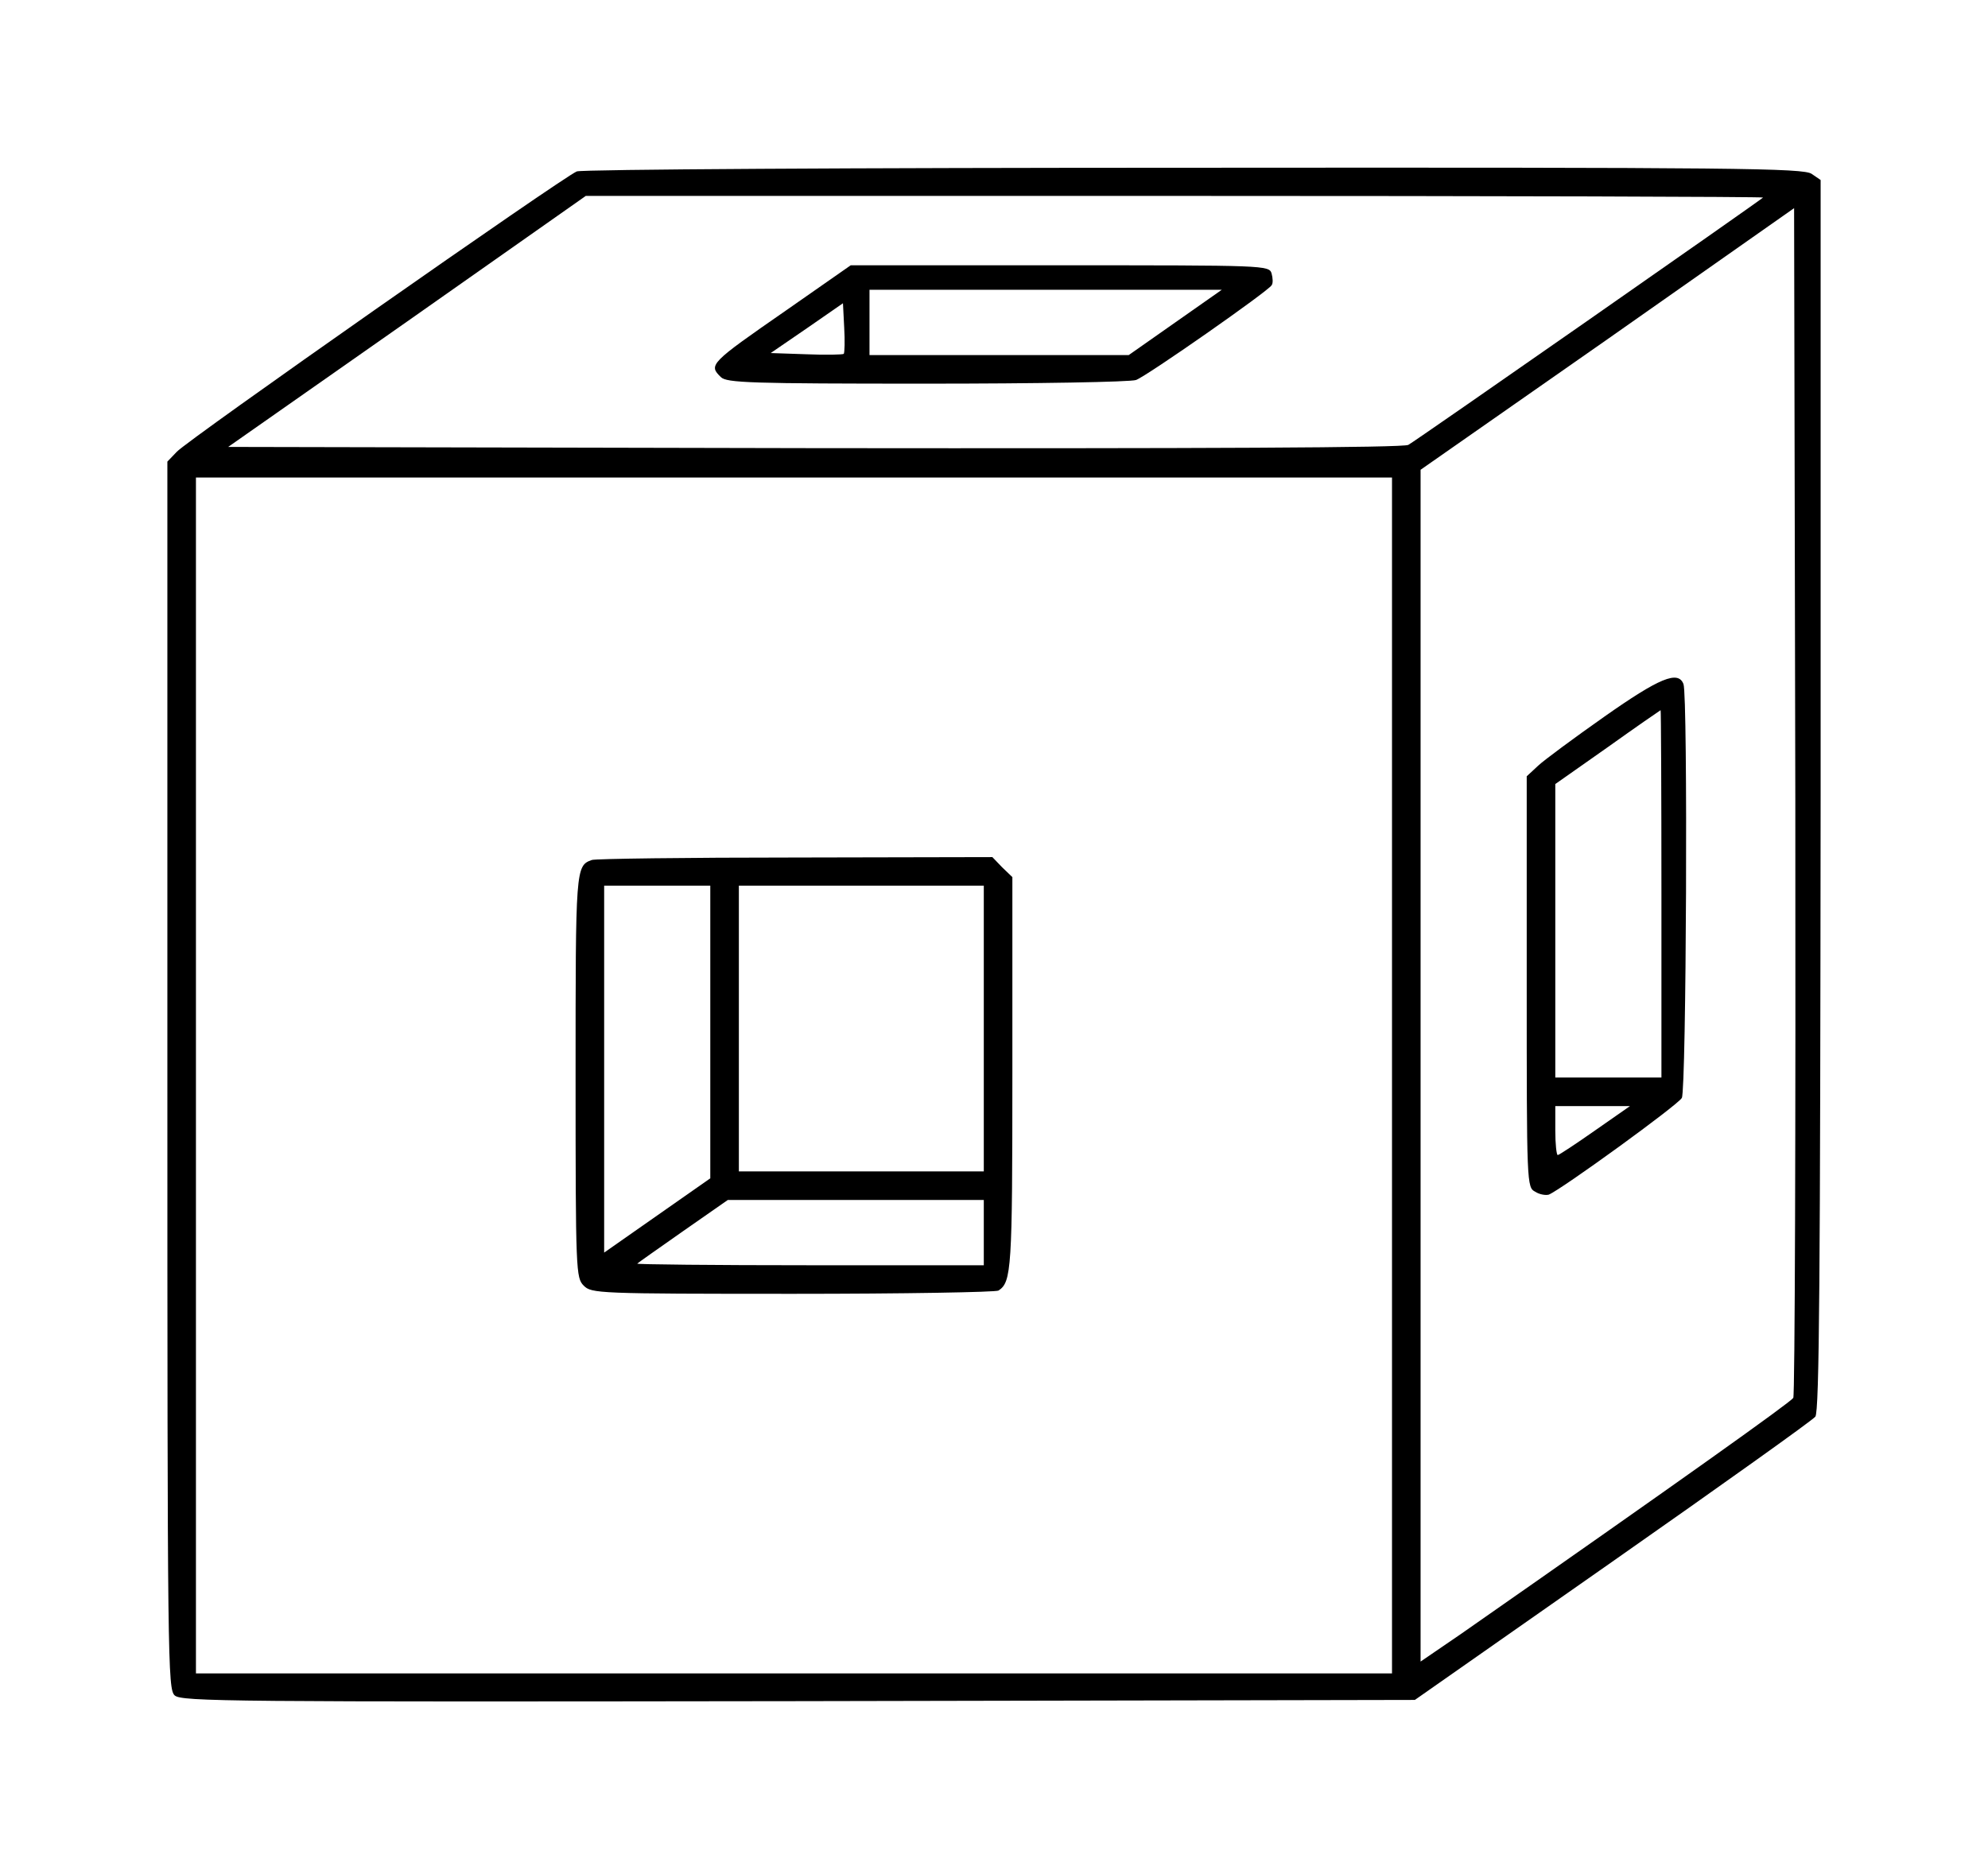
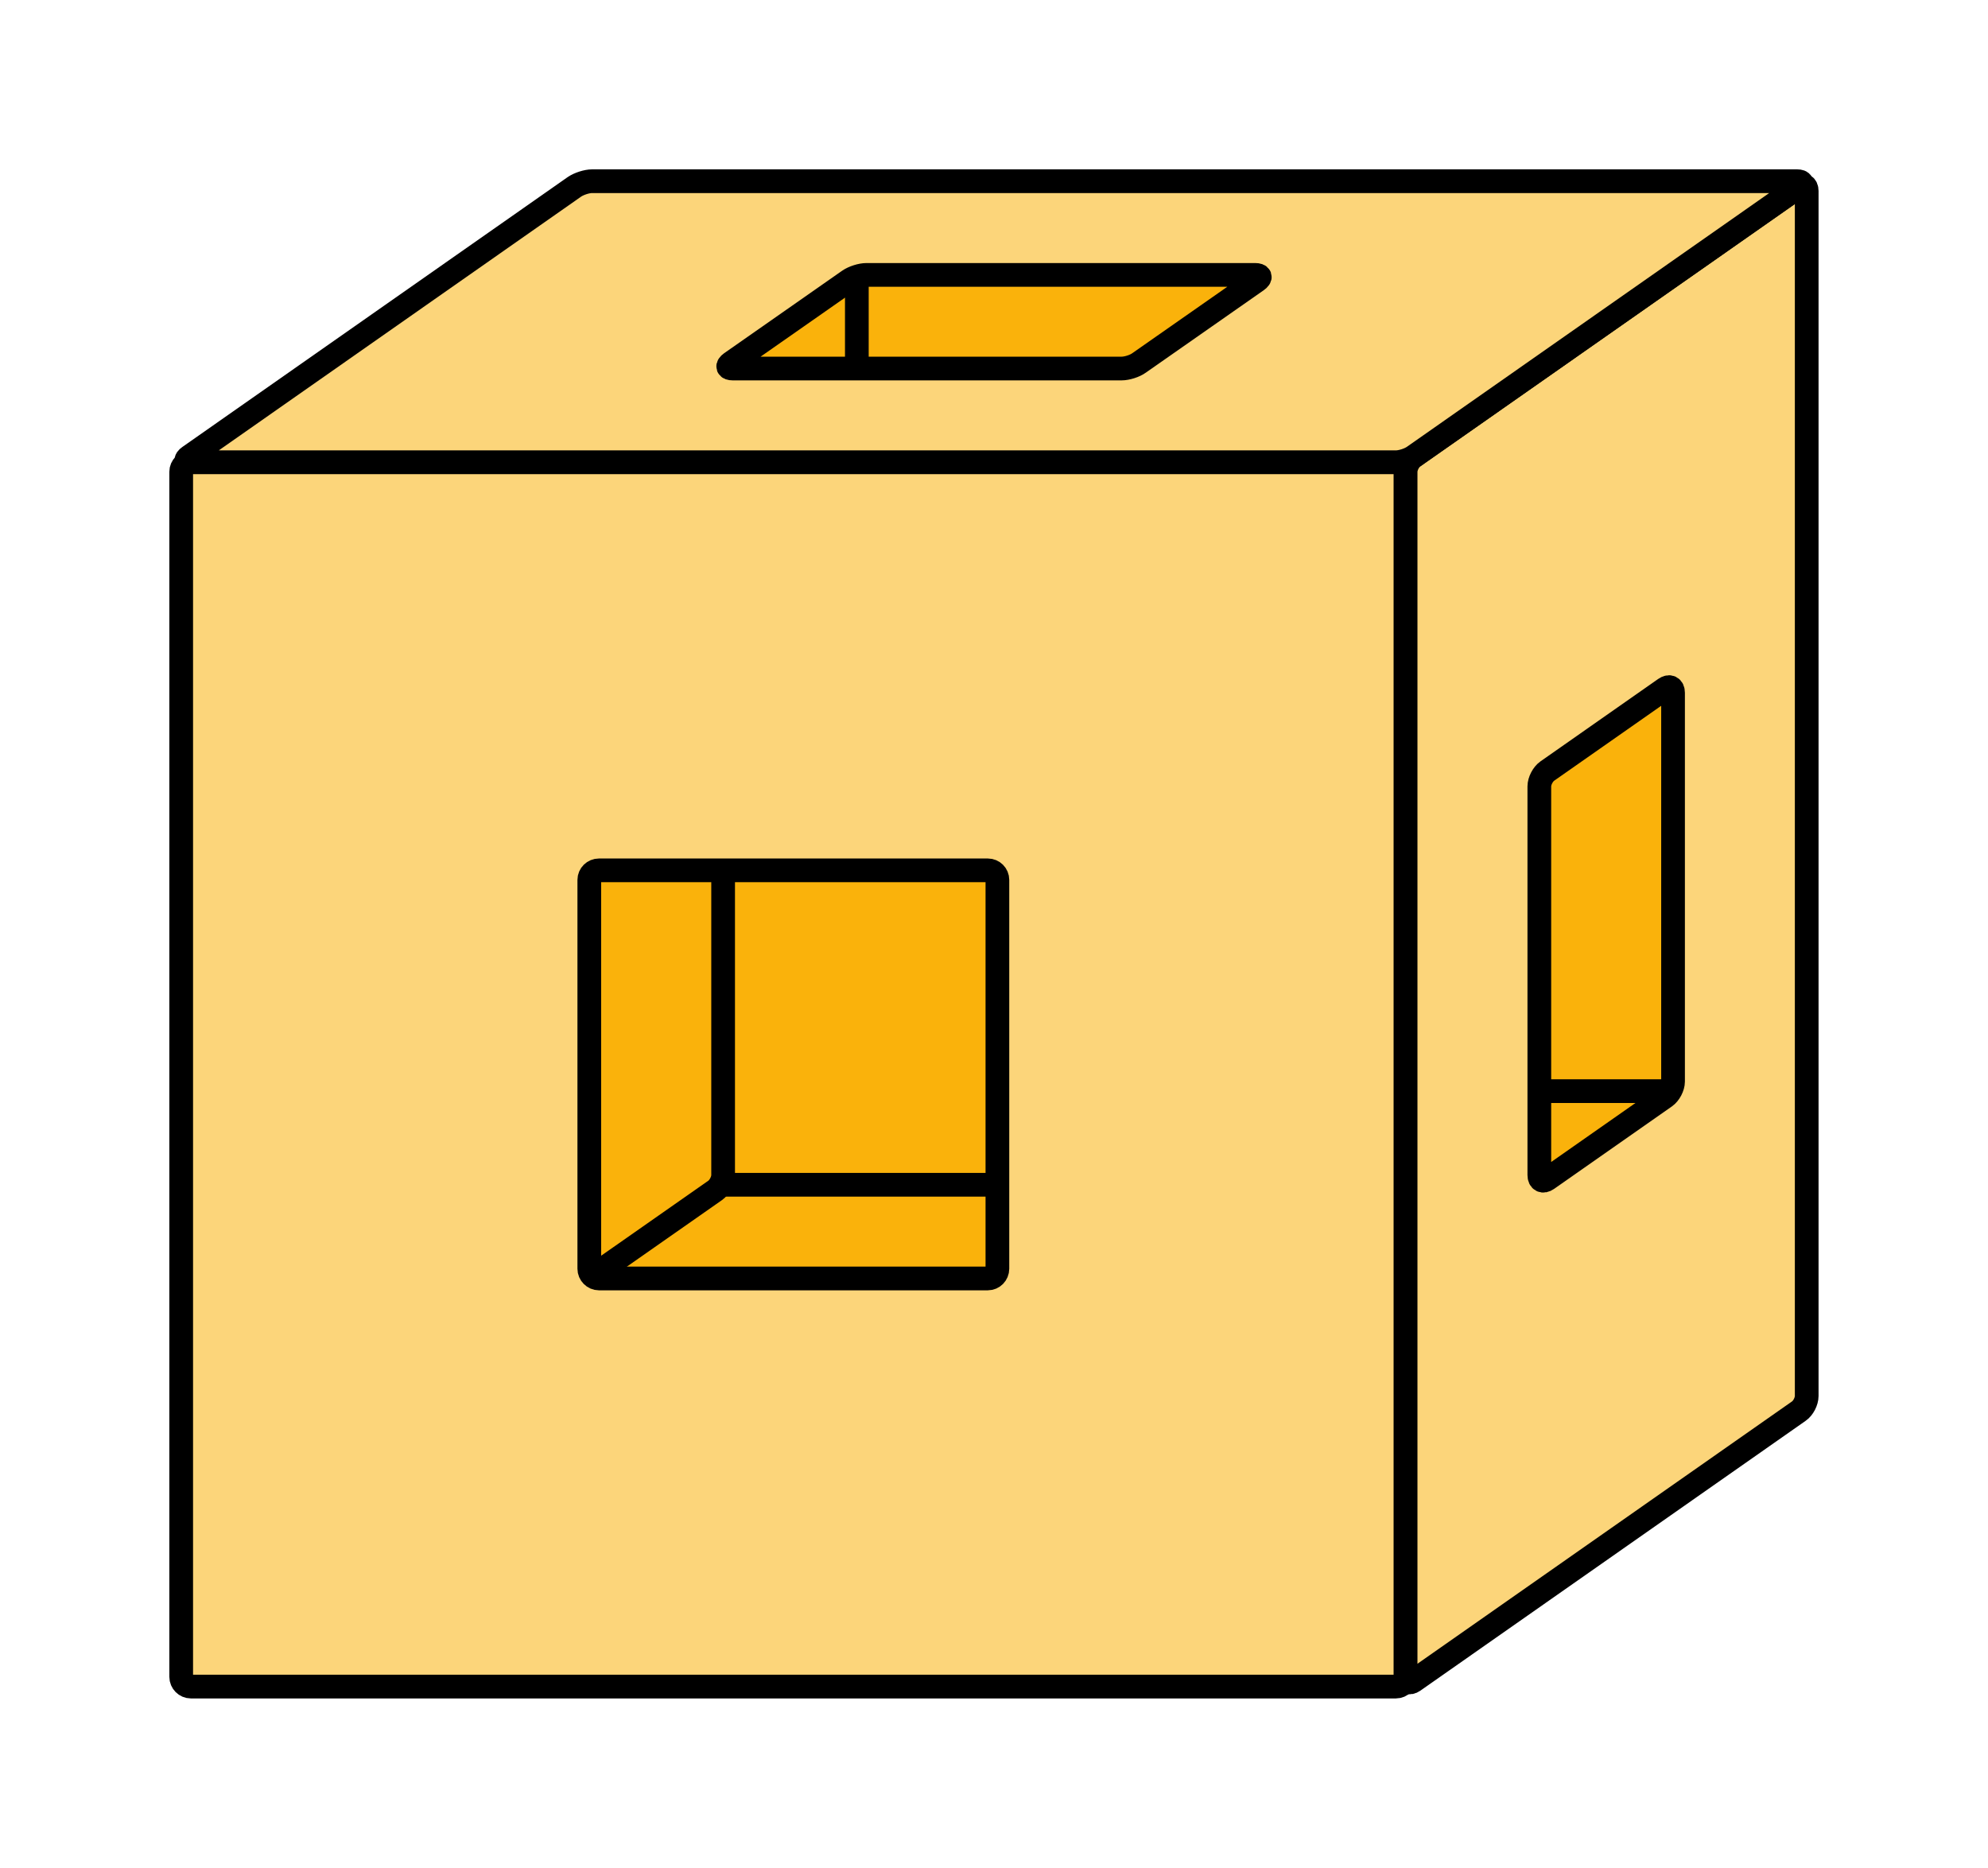
- <svg xmlns="http://www.w3.org/2000/svg" version="1.0" width="487pt" height="458pt" viewBox="0 0 487 458" preserveAspectRatio="xMidYMid meet">
-   <g transform="translate(0,458) scale(0.1,-0.1)" fill="#000000" stroke="none">
-     <path d="M1413 4160 c-33 -13 -955 -659 -980 -687 l-23 -24 0 -1503 c0 -1446 1 -1504 18 -1520 17 -15 132 -16 1528 -14 l1510 3 484 339 c267 187 490 346 497 355 10 12 12 354 13 1523 l0 1507 -22 15 c-20 14 -179 16 -1513 15 -830 0 -1500 -4 -1512 -9z m2906 -64 c-11 -10 -852 -597 -869 -606 -12 -7 -498 -9 -1455 -8 l-1436 3 438 307 438 308 1444 0 c794 0 1442 -2 1440 -4z m74 -2941 c-7 -11 -275 -202 -815 -579 l-98 -67 0 1460 0 1460 458 320 457 321 3 -1451 c1 -798 -1 -1457 -5 -1464z m-983 790 l0 -1465 -1465 0 -1465 0 0 1465 0 1465 1465 0 1465 0 0 -1465z" />
-     <path d="M1925 3819 c-186 -129 -190 -133 -159 -163 14 -14 73 -16 504 -16 269 0 499 4 513 9 27 10 323 217 332 232 4 5 3 18 0 29 -6 20 -16 20 -519 20 l-512 0 -159 -111z m954 -29 l-114 -80 -317 0 -318 0 0 80 0 80 432 0 431 0 -114 -80z m-812 -77 c-3 -2 -44 -3 -91 -1 l-88 3 89 61 88 61 3 -59 c2 -33 1 -62 -1 -65z" />
-     <path d="M3930 2824 c-74 -52 -147 -106 -162 -120 l-28 -26 0 -503 c0 -500 0 -504 21 -515 11 -7 26 -9 33 -7 30 12 317 220 326 237 11 20 15 986 4 1014 -13 34 -59 15 -194 -80z m140 -434 l0 -450 -130 0 -130 0 0 359 0 360 128 90 c70 50 128 90 130 91 1 0 2 -202 2 -450z m-163 -580 c-47 -33 -88 -60 -91 -60 -3 0 -6 27 -6 60 l0 60 92 0 91 0 -86 -60z" />
-     <path d="M1450 2473 c-40 -14 -40 -20 -40 -530 0 -480 1 -494 20 -513 19 -19 33 -20 513 -20 270 0 497 4 503 8 32 21 34 52 34 532 l0 481 -25 24 -24 25 -483 -1 c-266 0 -490 -3 -498 -6z m290 -421 l0 -359 -130 -91 -130 -91 0 449 0 450 130 0 130 0 0 -358z m670 8 l0 -350 -300 0 -300 0 0 350 0 350 300 0 300 0 0 -350z m0 -500 l0 -80 -427 0 c-234 0 -424 2 -422 4 2 2 53 38 113 80 l109 76 314 0 313 0 0 -80z" />
+ <svg xmlns="http://www.w3.org/2000/svg" width="87.684" height="82.378" viewBox="0 0 87.684 82.378">
+   <defs>
+     <clipPath id="clip-0">
+       <path clip-rule="nonzero" d="M 0 5 L 77 5 L 77 82.379 L 0 82.379 Z M 0 5 " />
+     </clipPath>
+     <clipPath id="clip-1">
+       <path clip-rule="nonzero" d="M 47 0 L 87.684 0 L 87.684 82.379 L 47 82.379 Z M 47 0 " />
+     </clipPath>
+     <clipPath id="clip-2">
+       <path clip-rule="nonzero" d="M 0 0 L 87.684 0 L 87.684 36 L 0 36 Z M 0 0 " />
+     </clipPath>
+     <clipPath id="clip-3">
+       <path clip-rule="nonzero" d="M 53 15 L 87.684 15 L 87.684 67 L 53 67 Z M 53 15 " />
+     </clipPath>
+   </defs>
+   <path fill-rule="nonzero" fill="rgb(98.824%, 83.529%, 47.843%)" fill-opacity="1" d="M 7.992 73.957 L 7.992 20.809 C 7.992 20.574 8.184 20.387 8.418 20.387 L 61.57 20.387 C 61.805 20.387 61.996 20.574 61.996 20.809 L 61.996 73.957 C 61.996 74.191 61.805 74.387 61.57 74.387 L 8.418 74.387 C 8.184 74.387 7.992 74.191 7.992 73.957 Z M 7.992 73.957 " />
+   <g clip-path="url(#clip-0)">
+     <path fill="none" stroke-width="0.697" stroke-linecap="butt" stroke-linejoin="miter" stroke="rgb(0%, 0%, 0%)" stroke-opacity="1" stroke-miterlimit="10" d="M -0.002 0.284 L -0.002 35.717 C -0.002 35.873 0.126 35.998 0.282 35.998 L 35.717 35.998 C 35.873 35.998 36.001 35.873 36.001 35.717 L 36.001 0.284 C 36.001 0.128 35.873 -0.002 35.717 -0.002 L 0.282 -0.002 C 0.126 -0.002 -0.002 0.128 -0.002 0.284 Z M -0.002 0.284 " transform="matrix(1.5, 0, 0, -1.5, 7.995, 74.3835)" />
  </g>
+   <path fill-rule="nonzero" fill="rgb(98.824%, 83.529%, 47.843%)" fill-opacity="1" d="M 62.344 74.137 L 79.34 62.238 C 79.535 62.105 79.688 61.805 79.688 61.57 L 79.688 8.418 C 79.688 8.184 79.535 8.105 79.34 8.238 L 62.344 20.137 C 62.152 20.273 61.996 20.574 61.996 20.809 L 61.996 73.957 C 61.996 74.191 62.152 74.273 62.344 74.137 Z M 62.344 74.137 " />
+   <g clip-path="url(#clip-1)">
+     <path fill="none" stroke-width="0.697" stroke-linecap="butt" stroke-linejoin="miter" stroke="rgb(0%, 0%, 0%)" stroke-opacity="1" stroke-miterlimit="10" d="M 36.233 0.162 L 47.563 8.097 C 47.693 8.185 47.795 8.386 47.795 8.542 L 47.795 43.974 C 47.795 44.131 47.693 44.185 47.563 44.097 L 36.233 36.162 C 36.105 36.073 36.001 35.873 36.001 35.717 L 36.001 0.284 C 36.001 0.128 36.105 0.073 36.233 0.162 Z M 36.233 0.162 " transform="matrix(1.5, 0, 0, -1.5, 7.995, 74.3835)" />
+   </g>
+   <path fill-rule="nonzero" fill="rgb(98.824%, 83.529%, 47.843%)" fill-opacity="1" d="M 8.344 20.137 L 25.34 8.238 C 25.535 8.105 25.879 7.992 26.113 7.992 L 79.266 7.992 C 79.5 7.992 79.535 8.105 79.34 8.238 L 62.344 20.137 C 62.152 20.273 61.805 20.387 61.57 20.387 L 8.418 20.387 C 8.184 20.387 8.152 20.273 8.344 20.137 Z M 8.344 20.137 " />
+   <g clip-path="url(#clip-2)">
+     <path fill="none" stroke-width="0.697" stroke-linecap="butt" stroke-linejoin="miter" stroke="rgb(0%, 0%, 0%)" stroke-opacity="1" stroke-miterlimit="10" d="M 0.233 36.162 L 11.563 44.097 C 11.693 44.185 11.923 44.261 12.079 44.261 L 47.514 44.261 C 47.67 44.261 47.693 44.185 47.563 44.097 L 36.233 36.162 C 36.105 36.073 35.873 35.998 35.717 35.998 L 0.282 35.998 C 0.126 35.998 0.105 36.073 0.233 36.162 Z M 0.233 36.162 " transform="matrix(1.5, 0, 0, -1.5, 7.995, 74.3835)" />
+   </g>
+   <path fill-rule="nonzero" fill="rgb(98.039%, 69.804%, 4.314%)" fill-opacity="1" stroke-width="0.697" stroke-linecap="butt" stroke-linejoin="miter" stroke="rgb(0%, 0%, 0%)" stroke-opacity="1" stroke-miterlimit="10" d="M 11.998 12.284 L 11.998 23.717 C 11.998 23.873 12.126 23.998 12.282 23.998 L 23.717 23.998 C 23.873 23.998 23.998 23.873 23.998 23.717 L 23.998 12.284 C 23.998 12.128 23.873 11.998 23.717 11.998 L 12.282 11.998 C 12.126 11.998 11.998 12.128 11.998 12.284 Z M 11.998 12.284 " transform="matrix(1.5, 0, 0, -1.5, 7.995, 74.3835)" />
+   <path fill="none" stroke-width="0.697" stroke-linecap="butt" stroke-linejoin="miter" stroke="rgb(0%, 0%, 0%)" stroke-opacity="1" stroke-miterlimit="10" d="M 11.998 11.998 L 15.701 14.589 C 15.826 14.678 15.933 14.878 15.933 15.037 L 15.933 23.998 " transform="matrix(1.5, 0, 0, -1.5, 7.995, 74.3835)" />
+   <path fill="none" stroke-width="0.697" stroke-linecap="butt" stroke-linejoin="miter" stroke="rgb(0%, 0%, 0%)" stroke-opacity="1" stroke-miterlimit="10" d="M 15.933 14.753 L 23.998 14.753 " transform="matrix(1.5, 0, 0, -1.5, 7.995, 74.3835)" />
+   <path fill-rule="nonzero" fill="rgb(98.039%, 69.804%, 4.314%)" fill-opacity="1" d="M 68.246 52.008 L 73.441 48.371 C 73.637 48.234 73.793 47.934 73.793 47.699 L 73.793 30.551 C 73.793 30.316 73.637 30.234 73.441 30.371 L 68.246 34.008 C 68.051 34.145 67.895 34.449 67.895 34.684 L 67.895 51.824 C 67.895 52.066 68.051 52.145 68.246 52.008 Z M 68.246 52.008 " />
+   <g clip-path="url(#clip-3)">
+     <path fill="none" stroke-width="0.697" stroke-linecap="butt" stroke-linejoin="miter" stroke="rgb(0%, 0%, 0%)" stroke-opacity="1" stroke-miterlimit="10" d="M 40.167 14.917 L 43.631 17.342 C 43.761 17.433 43.865 17.631 43.865 17.787 L 43.865 29.222 C 43.865 29.378 43.761 29.433 43.631 29.342 L 40.167 26.917 C 40.037 26.826 39.933 26.623 39.933 26.467 L 39.933 15.037 C 39.933 14.878 40.037 14.826 40.167 14.917 Z M 40.167 14.917 " transform="matrix(1.5, 0, 0, -1.5, 7.995, 74.3835)" />
+   </g>
+   <path fill="none" stroke-width="0.697" stroke-linecap="butt" stroke-linejoin="miter" stroke="rgb(0%, 0%, 0%)" stroke-opacity="1" stroke-miterlimit="10" d="M 43.865 17.506 L 39.933 17.506 " transform="matrix(1.5, 0, 0, -1.5, 7.995, 74.3835)" />
+   <path fill-rule="nonzero" fill="rgb(98.039%, 69.804%, 4.314%)" fill-opacity="1" stroke-width="0.697" stroke-linecap="butt" stroke-linejoin="miter" stroke="rgb(0%, 0%, 0%)" stroke-opacity="1" stroke-miterlimit="10" d="M 16.217 38.753 L 27.647 38.753 C 27.808 38.753 28.037 38.826 28.162 38.917 L 31.631 41.342 C 31.761 41.433 31.735 41.506 31.579 41.506 L 20.147 41.506 C 19.99 41.506 19.761 41.433 19.631 41.342 L 16.162 38.917 C 16.037 38.826 16.061 38.753 16.217 38.753 Z M 16.217 38.753 " transform="matrix(1.5, 0, 0, -1.5, 7.995, 74.3835)" />
+   <path fill="none" stroke-width="0.697" stroke-linecap="butt" stroke-linejoin="miter" stroke="rgb(0%, 0%, 0%)" stroke-opacity="1" stroke-miterlimit="10" d="M 19.865 41.506 L 19.865 38.753 " transform="matrix(1.5, 0, 0, -1.5, 7.995, 74.3835)" />
</svg>
